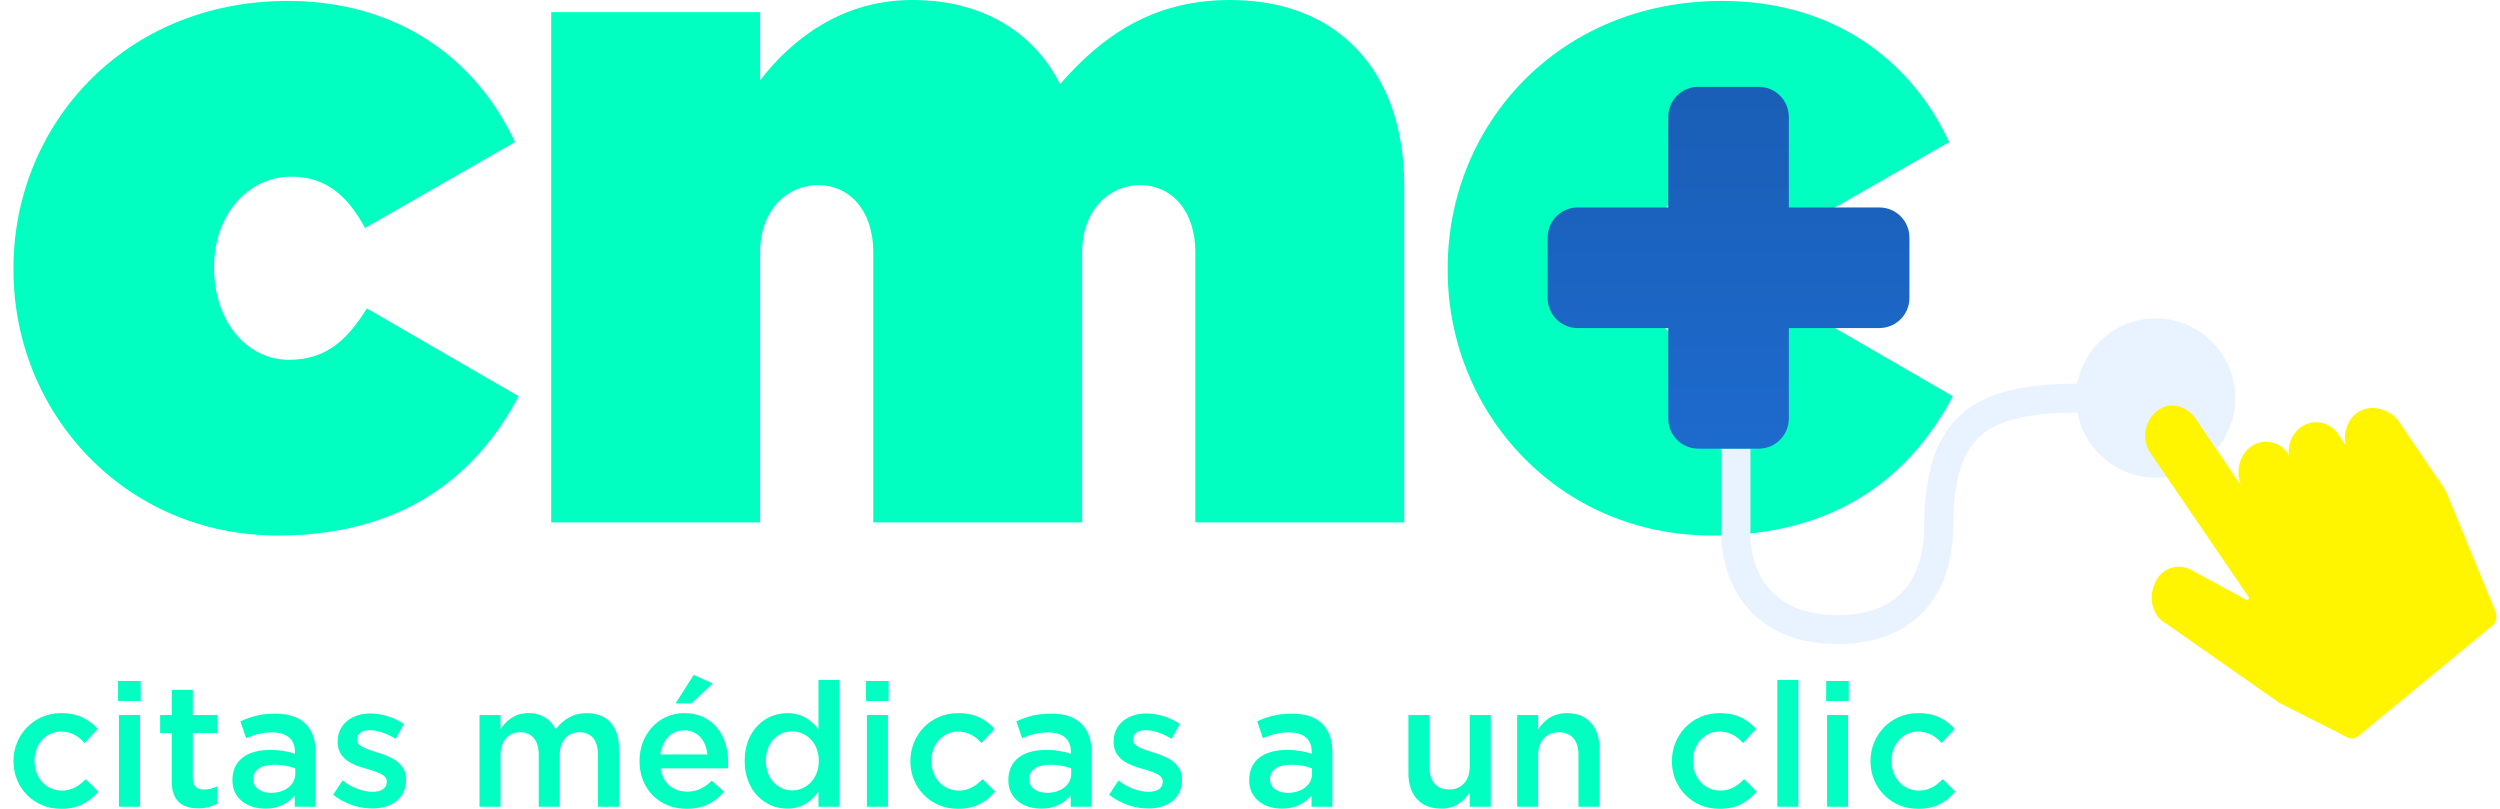
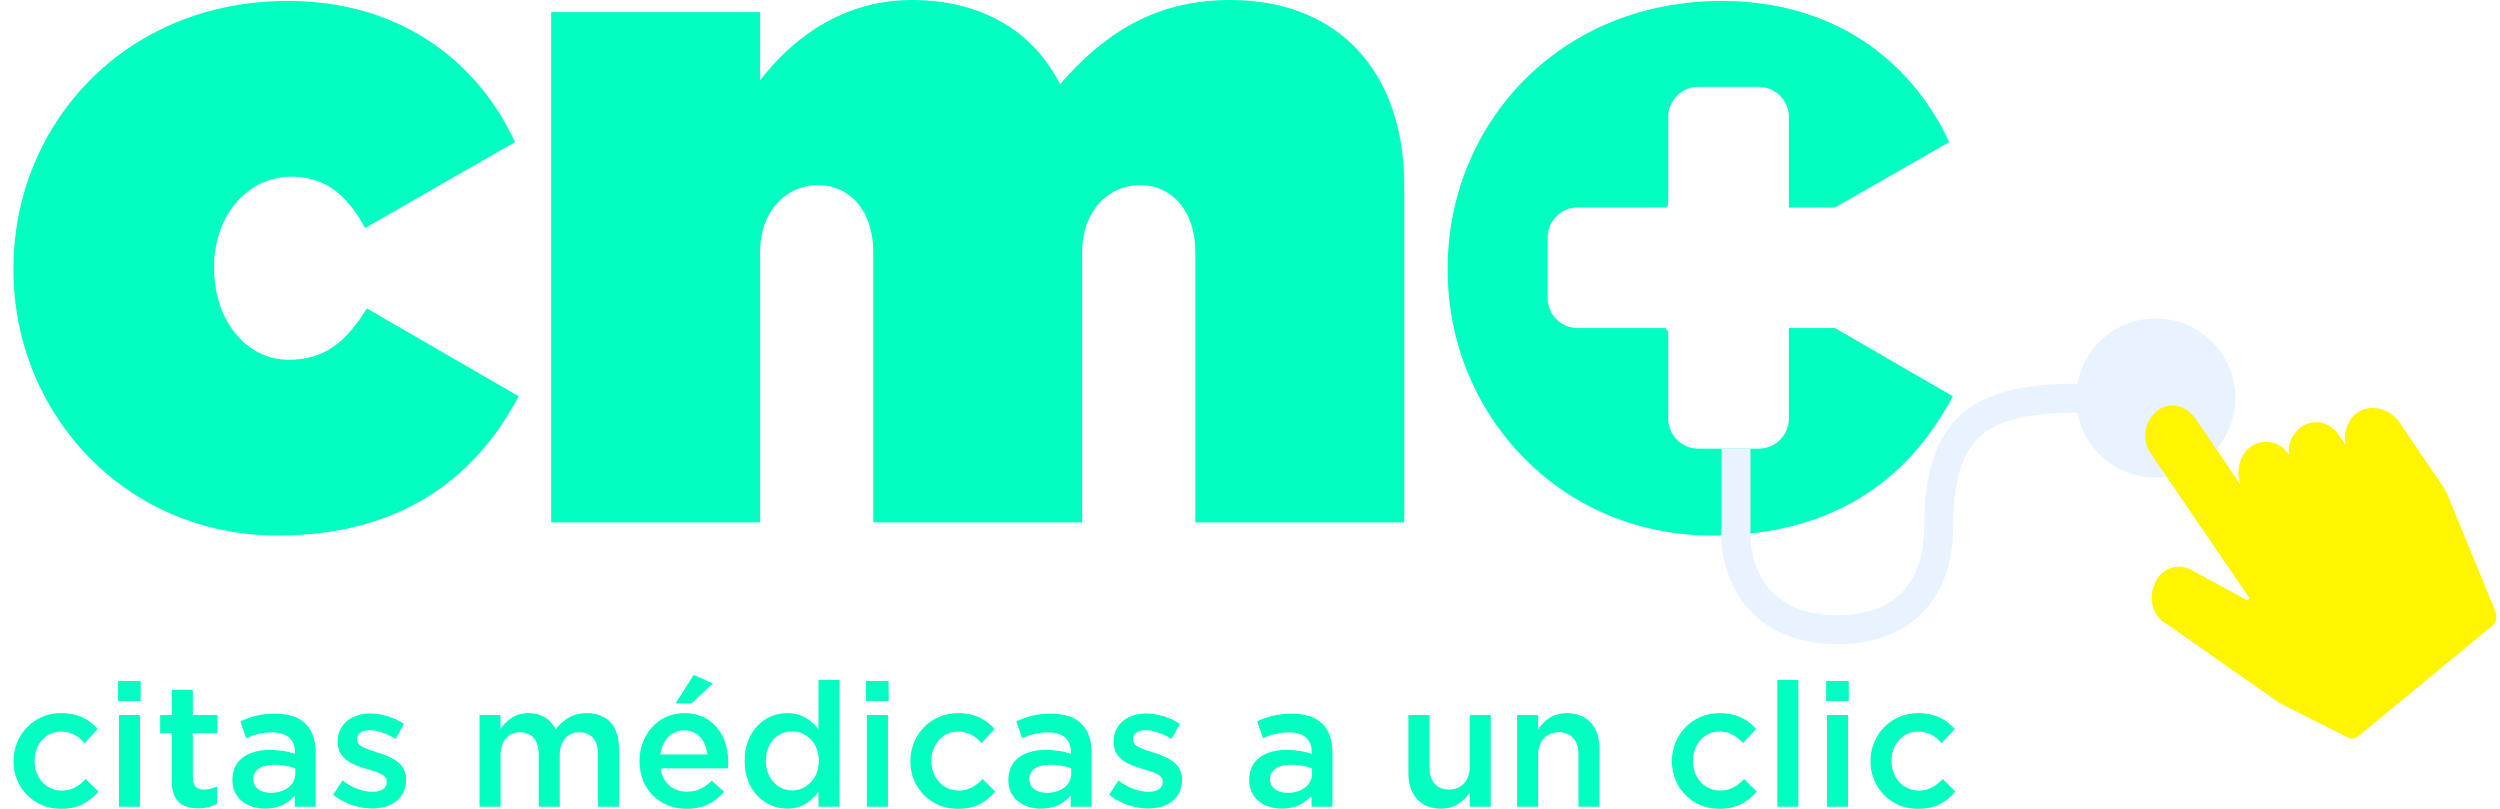
<svg xmlns="http://www.w3.org/2000/svg" width="170" height="55" viewBox="0 0 170 55" fill="none">
-   <path d="M4.141 55C5.358 55 6.078 54.516 6.692 53.831L5.83 52.98C5.381 53.441 4.885 53.76 4.212 53.76C3.114 53.76 2.346 52.862 2.346 51.752V51.729C2.346 50.642 3.102 49.745 4.141 49.745C4.861 49.745 5.322 50.063 5.759 50.524L6.645 49.567C6.066 48.93 5.334 48.493 4.153 48.493C2.287 48.493 0.917 49.981 0.917 51.752V51.776C0.917 53.547 2.287 55 4.141 55Z" fill="#00FFC0" />
+   <path fill-rule="evenodd" clip-rule="evenodd" d="M37.483 35.524H51.687V17.158C51.687 14.235 53.565 12.583 55.629 12.583C57.694 12.583 59.384 14.235 59.384 17.158V35.524H73.588V17.158C73.588 14.235 75.465 12.583 77.53 12.583C79.595 12.583 81.284 14.235 81.284 17.158V35.524H95.488V12.646C95.488 4.83 90.983 0 83.662 0C78.406 0 74.964 2.415 72.086 5.719C70.209 2.034 66.642 0 62.012 0C57.319 0 53.877 2.606 51.687 5.465V0.826H37.483V35.524ZM18.875 36.414C27.01 36.414 32.203 32.728 35.27 26.945L24.945 20.971C23.568 23.195 22.129 24.466 19.626 24.466C16.811 24.466 14.558 21.861 14.558 18.239V18.112C14.558 14.68 16.811 12.011 19.814 12.011C22.129 12.011 23.631 13.282 24.82 15.506L35.019 9.66C32.391 4.004 27.073 0.064 19.564 0.064C8.426 0.064 0.917 8.516 0.917 18.239V18.366C0.917 28.089 8.488 36.414 18.875 36.414ZM132.794 26.945C129.728 32.728 124.535 36.414 116.4 36.414C106.013 36.414 98.442 28.089 98.442 18.366V18.239C98.442 8.516 105.951 0.064 117.089 0.064C124.597 0.064 129.916 4.004 132.544 9.66L124.787 14.106H121.641V7.955C121.641 6.82 120.725 5.905 119.59 5.905H115.49C114.355 5.905 113.439 6.82 113.439 7.955V13.951C113.399 14.002 113.36 14.054 113.322 14.106H107.288C106.153 14.106 105.238 15.021 105.238 16.156V20.257C105.238 21.392 106.153 22.307 107.288 22.307H113.256C113.315 22.393 113.376 22.477 113.439 22.559V28.458C113.439 29.593 114.355 30.509 115.49 30.509H119.59C120.725 30.509 121.641 29.593 121.641 28.458V22.307H124.779L132.794 26.945Z" fill="#00FFC0" />
+   <path d="M4.141 55C5.358 55 6.078 54.516 6.692 53.831L5.83 52.98C5.381 53.441 4.885 53.76 4.212 53.76C3.114 53.76 2.346 52.862 2.346 51.752V51.729C2.346 50.642 3.102 49.745 4.141 49.745C4.862 49.745 5.322 50.063 5.759 50.524L6.645 49.567C6.066 48.93 5.334 48.493 4.153 48.493C2.287 48.493 0.917 49.981 0.917 51.752V51.776C0.917 53.547 2.287 55 4.141 55Z" fill="#00FFC0" />
  <path d="M8.03 47.666H9.565V46.308H8.03V47.666ZM8.089 54.858H9.518V48.623H8.089V54.858Z" fill="#00FFC0" />
-   <path d="M13.476 54.965C14.007 54.965 14.409 54.846 14.763 54.646V53.477C14.48 53.618 14.196 53.689 13.877 53.689C13.393 53.689 13.11 53.465 13.11 52.91V49.851H14.787V48.623H13.11V46.91H11.681V48.623H10.889V49.851H11.681V53.134C11.681 54.504 12.425 54.965 13.476 54.965Z" fill="#00FFC0" />
-   <path d="M21.461 54.858V51.162C21.461 49.496 20.564 48.528 18.721 48.528C17.706 48.528 17.032 48.741 16.348 49.048L16.737 50.193C17.304 49.957 17.824 49.804 18.521 49.804C19.513 49.804 20.056 50.276 20.056 51.138V51.256C19.572 51.103 19.087 50.996 18.332 50.996C16.879 50.996 15.804 51.658 15.804 53.039V53.063C15.804 54.315 16.843 54.988 18.024 54.988C18.969 54.988 19.619 54.598 20.044 54.091V54.858H21.461ZM20.079 52.602C20.079 53.382 19.371 53.913 18.426 53.913C17.753 53.913 17.221 53.583 17.221 52.992V52.969C17.221 52.366 17.753 52 18.651 52C19.206 52 19.713 52.106 20.079 52.248V52.602Z" fill="#00FFC0" />
-   <path d="M25.298 54.976C26.598 54.976 27.613 54.327 27.613 53.016V52.992C27.613 51.87 26.586 51.457 25.676 51.174C24.944 50.937 24.271 50.748 24.271 50.3V50.276C24.271 49.91 24.59 49.65 25.145 49.65C25.665 49.65 26.302 49.874 26.905 50.241L27.471 49.225C26.81 48.788 25.96 48.516 25.18 48.516C23.94 48.516 22.96 49.237 22.96 50.418V50.441C22.96 51.634 23.988 52.012 24.909 52.272C25.641 52.496 26.302 52.662 26.302 53.146V53.169C26.302 53.583 25.948 53.843 25.334 53.843C24.696 53.843 23.964 53.583 23.291 53.075L22.653 54.043C23.432 54.657 24.413 54.976 25.298 54.976Z" fill="#00FFC0" />
-   <path d="M32.606 54.858H34.035V51.351C34.035 50.382 34.579 49.792 35.37 49.792C36.161 49.792 36.634 50.335 36.634 51.303V54.858H38.063V51.339C38.063 50.335 38.618 49.792 39.397 49.792C40.2 49.792 40.661 50.323 40.661 51.315V54.858H42.09V50.878C42.09 49.355 41.263 48.493 39.905 48.493C38.96 48.493 38.299 48.93 37.791 49.591C37.46 48.93 36.834 48.493 35.937 48.493C34.98 48.493 34.437 49.012 34.035 49.567V48.623H32.606V54.858Z" fill="#00FFC0" />
-   <path d="M45.942 47.831H47.017L48.469 46.473L47.17 45.895L45.942 47.831ZM46.686 55C47.832 55 48.647 54.539 49.237 53.831L48.398 53.087C47.903 53.571 47.407 53.831 46.71 53.831C45.789 53.831 45.068 53.264 44.915 52.248H49.497C49.509 52.106 49.52 51.977 49.52 51.847C49.52 50.052 48.517 48.493 46.533 48.493C44.749 48.493 43.486 49.957 43.486 51.74V51.764C43.486 53.689 44.879 55 46.686 55ZM44.903 51.303C45.033 50.335 45.647 49.662 46.521 49.662C47.466 49.662 48.009 50.382 48.103 51.303H44.903Z" fill="#00FFC0" />
-   <path d="M53.53 54.988C54.546 54.988 55.195 54.468 55.656 53.819V54.858H57.085V46.237H55.656V49.591C55.207 49.012 54.558 48.493 53.53 48.493C52.042 48.493 50.637 49.662 50.637 51.729V51.752C50.637 53.819 52.066 54.988 53.53 54.988ZM53.873 53.748C52.904 53.748 52.078 52.957 52.078 51.752V51.729C52.078 50.489 52.892 49.733 53.873 49.733C54.829 49.733 55.679 50.524 55.679 51.729V51.752C55.679 52.945 54.829 53.748 53.873 53.748Z" fill="#00FFC0" />
+   <path d="M13.476 54.965C14.008 54.965 14.409 54.846 14.763 54.646V53.477C14.48 53.618 14.197 53.689 13.878 53.689C13.393 53.689 13.11 53.465 13.11 52.91V49.851H14.787V48.623H13.11V46.91H11.681V48.623H10.89V49.851H11.681V53.134C11.681 54.504 12.425 54.965 13.476 54.965Z" fill="#00FFC0" />
+   <path d="M21.462 54.858V51.162C21.462 49.496 20.564 48.528 18.722 48.528C17.706 48.528 17.033 48.741 16.348 49.048L16.738 50.193C17.304 49.957 17.824 49.804 18.521 49.804C19.513 49.804 20.056 50.276 20.056 51.138V51.256C19.572 51.103 19.088 50.996 18.332 50.996C16.879 50.996 15.805 51.658 15.805 53.039V53.063C15.805 54.315 16.844 54.988 18.025 54.988C18.97 54.988 19.619 54.598 20.044 54.091V54.858H21.462ZM20.08 52.602C20.08 53.382 19.371 53.913 18.426 53.913C17.753 53.913 17.222 53.583 17.222 52.992V52.969C17.222 52.366 17.753 52 18.651 52C19.206 52 19.714 52.106 20.08 52.248V52.602Z" fill="#00FFC0" />
+   <path d="M25.299 54.976C26.598 54.976 27.613 54.327 27.613 53.016V52.992C27.613 51.87 26.586 51.457 25.677 51.174C24.944 50.937 24.271 50.748 24.271 50.3V50.276C24.271 49.91 24.59 49.65 25.145 49.65C25.665 49.65 26.302 49.874 26.905 50.241L27.472 49.225C26.81 48.788 25.96 48.516 25.181 48.516C23.941 48.516 22.96 49.237 22.96 50.418V50.441C22.96 51.634 23.988 52.012 24.909 52.272C25.641 52.496 26.302 52.662 26.302 53.146V53.169C26.302 53.583 25.948 53.843 25.334 53.843C24.696 53.843 23.964 53.583 23.291 53.075L22.653 54.043C23.433 54.657 24.413 54.976 25.299 54.976Z" fill="#00FFC0" />
+   <path d="M32.607 54.858H34.036V51.351C34.036 50.382 34.579 49.792 35.37 49.792C36.161 49.792 36.634 50.335 36.634 51.303V54.858H38.063V51.339C38.063 50.335 38.618 49.792 39.397 49.792C40.2 49.792 40.661 50.323 40.661 51.315V54.858H42.09V50.878C42.09 49.355 41.263 48.493 39.905 48.493C38.96 48.493 38.299 48.93 37.791 49.591C37.461 48.93 36.835 48.493 35.937 48.493C34.98 48.493 34.437 49.012 34.036 49.567V48.623H32.607V54.858Z" fill="#00FFC0" />
+   <path d="M45.942 47.831H47.017L48.47 46.473L47.171 45.895L45.942 47.831ZM46.686 55C47.832 55 48.647 54.539 49.237 53.831L48.399 53.087C47.903 53.571 47.407 53.831 46.71 53.831C45.789 53.831 45.068 53.264 44.915 52.248H49.497C49.509 52.106 49.521 51.977 49.521 51.847C49.521 50.052 48.517 48.493 46.533 48.493C44.749 48.493 43.486 49.957 43.486 51.74V51.764C43.486 53.689 44.879 55 46.686 55ZM44.903 51.303C45.033 50.335 45.647 49.662 46.521 49.662C47.466 49.662 48.009 50.382 48.103 51.303H44.903Z" fill="#00FFC0" />
+   <path d="M53.53 54.988C54.546 54.988 55.196 54.468 55.656 53.819V54.858H57.085V46.237H55.656V49.591C55.207 49.012 54.558 48.493 53.53 48.493C52.042 48.493 50.637 49.662 50.637 51.729V51.752C50.637 53.819 52.066 54.988 53.53 54.988ZM53.873 53.748C52.904 53.748 52.078 52.957 52.078 51.752V51.729C52.078 50.489 52.893 49.733 53.873 49.733C54.83 49.733 55.68 50.524 55.68 51.729V51.752C55.68 52.945 54.83 53.748 53.873 53.748Z" fill="#00FFC0" />
  <path d="M58.891 47.666H60.426V46.308H58.891V47.666ZM58.95 54.858H60.379V48.623H58.95V54.858Z" fill="#00FFC0" />
-   <path d="M65.128 55C66.344 55 67.065 54.516 67.679 53.831L66.817 52.98C66.368 53.441 65.872 53.76 65.199 53.76C64.101 53.76 63.333 52.862 63.333 51.752V51.729C63.333 50.642 64.089 49.745 65.128 49.745C65.849 49.745 66.309 50.063 66.746 50.524L67.632 49.567C67.053 48.93 66.321 48.493 65.14 48.493C63.274 48.493 61.904 49.981 61.904 51.752V51.776C61.904 53.547 63.274 55 65.128 55Z" fill="#00FFC0" />
-   <path d="M74.225 54.858V51.162C74.225 49.496 73.328 48.528 71.485 48.528C70.47 48.528 69.796 48.741 69.111 49.048L69.501 50.193C70.068 49.957 70.588 49.804 71.284 49.804C72.276 49.804 72.82 50.276 72.82 51.138V51.256C72.335 51.103 71.851 50.996 71.096 50.996C69.643 50.996 68.568 51.658 68.568 53.039V53.063C68.568 54.315 69.607 54.988 70.788 54.988C71.733 54.988 72.383 54.598 72.808 54.091V54.858H74.225ZM72.843 52.602C72.843 53.382 72.135 53.913 71.19 53.913C70.517 53.913 69.985 53.583 69.985 52.992V52.969C69.985 52.366 70.517 52 71.414 52C71.969 52 72.477 52.106 72.843 52.248V52.602Z" fill="#00FFC0" />
-   <path d="M78.062 54.976C79.361 54.976 80.377 54.327 80.377 53.016V52.992C80.377 51.87 79.35 51.457 78.44 51.174C77.708 50.937 77.035 50.748 77.035 50.3V50.276C77.035 49.91 77.354 49.65 77.909 49.65C78.428 49.65 79.066 49.874 79.668 50.241L80.235 49.225C79.574 48.788 78.724 48.516 77.944 48.516C76.704 48.516 75.724 49.237 75.724 50.418V50.441C75.724 51.634 76.751 52.012 77.673 52.272C78.405 52.496 79.066 52.662 79.066 53.146V53.169C79.066 53.583 78.712 53.843 78.098 53.843C77.46 53.843 76.728 53.583 76.055 53.075L75.417 54.043C76.196 54.657 77.177 54.976 78.062 54.976Z" fill="#00FFC0" />
-   <path d="M90.602 54.858V51.162C90.602 49.496 89.704 48.528 87.862 48.528C86.847 48.528 86.173 48.741 85.488 49.048L85.878 50.193C86.445 49.957 86.965 49.804 87.661 49.804C88.653 49.804 89.197 50.276 89.197 51.138V51.256C88.713 51.103 88.228 50.996 87.472 50.996C86.02 50.996 84.945 51.658 84.945 53.039V53.063C84.945 54.315 85.984 54.988 87.165 54.988C88.11 54.988 88.76 54.598 89.185 54.091V54.858H90.602ZM89.22 52.602C89.22 53.382 88.512 53.913 87.567 53.913C86.894 53.913 86.362 53.583 86.362 52.992V52.969C86.362 52.366 86.894 52 87.791 52C88.346 52 88.854 52.106 89.22 52.248V52.602Z" fill="#00FFC0" />
-   <path d="M97.992 54.988C98.96 54.988 99.539 54.48 99.94 53.89V54.858H101.369V48.623H99.94V52.142C99.94 53.11 99.362 53.689 98.535 53.689C97.685 53.689 97.201 53.134 97.201 52.166V48.623H95.772V52.591C95.772 54.043 96.586 54.988 97.992 54.988Z" fill="#00FFC0" />
-   <path d="M103.166 54.858H104.595V51.339C104.595 50.37 105.174 49.792 106 49.792C106.851 49.792 107.335 50.347 107.335 51.315V54.858H108.764V50.89C108.764 49.438 107.949 48.493 106.544 48.493C105.575 48.493 104.996 49.001 104.595 49.591V48.623H103.166V54.858Z" fill="#00FFC0" />
-   <path d="M116.912 55C118.128 55 118.848 54.516 119.463 53.831L118.6 52.98C118.152 53.441 117.656 53.76 116.983 53.76C115.884 53.76 115.117 52.862 115.117 51.752V51.729C115.117 50.642 115.872 49.745 116.912 49.745C117.632 49.745 118.093 50.063 118.53 50.524L119.415 49.567C118.837 48.93 118.104 48.493 116.923 48.493C115.058 48.493 113.688 49.981 113.688 51.752V51.776C113.688 53.547 115.058 55 116.912 55Z" fill="#00FFC0" />
+   <path d="M65.128 55C66.345 55 67.065 54.516 67.679 53.831L66.817 52.98C66.368 53.441 65.872 53.76 65.199 53.76C64.101 53.76 63.333 52.862 63.333 51.752V51.729C63.333 50.642 64.089 49.745 65.128 49.745C65.849 49.745 66.309 50.063 66.746 50.524L67.632 49.567C67.053 48.93 66.321 48.493 65.14 48.493C63.274 48.493 61.904 49.981 61.904 51.752V51.776C61.904 53.547 63.274 55 65.128 55Z" fill="#00FFC0" />
+   <path d="M74.225 54.858V51.162C74.225 49.496 73.328 48.528 71.486 48.528C70.47 48.528 69.797 48.741 69.112 49.048L69.501 50.193C70.068 49.957 70.588 49.804 71.285 49.804C72.277 49.804 72.82 50.276 72.82 51.138V51.256C72.336 51.103 71.852 50.996 71.096 50.996C69.643 50.996 68.568 51.658 68.568 53.039V53.063C68.568 54.315 69.608 54.988 70.789 54.988C71.734 54.988 72.383 54.598 72.808 54.091V54.858H74.225ZM72.844 52.602C72.844 53.382 72.135 53.913 71.19 53.913C70.517 53.913 69.986 53.583 69.986 52.992V52.969C69.986 52.366 70.517 52 71.415 52C71.97 52 72.478 52.106 72.844 52.248V52.602Z" fill="#00FFC0" />
+   <path d="M78.062 54.976C79.362 54.976 80.377 54.327 80.377 53.016V52.992C80.377 51.87 79.35 51.457 78.441 51.174C77.708 50.937 77.035 50.748 77.035 50.3V50.276C77.035 49.91 77.354 49.65 77.909 49.65C78.429 49.65 79.066 49.874 79.669 50.241L80.236 49.225C79.574 48.788 78.724 48.516 77.945 48.516C76.704 48.516 75.724 49.237 75.724 50.418V50.441C75.724 51.634 76.752 52.012 77.673 52.272C78.405 52.496 79.066 52.662 79.066 53.146V53.169C79.066 53.583 78.712 53.843 78.098 53.843C77.46 53.843 76.728 53.583 76.055 53.075L75.417 54.043C76.197 54.657 77.177 54.976 78.062 54.976Z" fill="#00FFC0" />
+   <path d="M90.602 54.858V51.162C90.602 49.496 89.705 48.528 87.862 48.528C86.847 48.528 86.174 48.741 85.489 49.048L85.878 50.193C86.445 49.957 86.965 49.804 87.662 49.804C88.654 49.804 89.197 50.276 89.197 51.138V51.256C88.713 51.103 88.229 50.996 87.473 50.996C86.02 50.996 84.945 51.658 84.945 53.039V53.063C84.945 54.315 85.985 54.988 87.166 54.988C88.111 54.988 88.76 54.598 89.185 54.091V54.858H90.602ZM89.221 52.602C89.221 53.382 88.512 53.913 87.567 53.913C86.894 53.913 86.363 53.583 86.363 52.992V52.969C86.363 52.366 86.894 52 87.792 52C88.347 52 88.855 52.106 89.221 52.248V52.602Z" fill="#00FFC0" />
+   <path d="M97.992 54.988C98.96 54.988 99.539 54.48 99.941 53.89V54.858H101.37V48.623H99.941V52.142C99.941 53.11 99.362 53.689 98.535 53.689C97.685 53.689 97.201 53.134 97.201 52.166V48.623H95.772V52.591C95.772 54.043 96.587 54.988 97.992 54.988Z" fill="#00FFC0" />
+   <path d="M103.166 54.858H104.595V51.339C104.595 50.37 105.174 49.792 106 49.792C106.851 49.792 107.335 50.347 107.335 51.315V54.858H108.764V50.89C108.764 49.438 107.949 48.493 106.544 48.493C105.575 48.493 104.997 49.001 104.595 49.591V48.623H103.166V54.858Z" fill="#00FFC0" />
+   <path d="M116.912 55C118.128 55 118.849 54.516 119.463 53.831L118.601 52.98C118.152 53.441 117.656 53.76 116.983 53.76C115.884 53.76 115.117 52.862 115.117 51.752V51.729C115.117 50.642 115.873 49.745 116.912 49.745C117.632 49.745 118.093 50.063 118.53 50.524L119.416 49.567C118.837 48.93 118.105 48.493 116.924 48.493C115.058 48.493 113.688 49.981 113.688 51.752V51.776C113.688 53.547 115.058 55 116.912 55Z" fill="#00FFC0" />
  <path d="M120.86 54.858H122.289V46.237H120.86V54.858Z" fill="#00FFC0" />
  <path d="M124.18 47.666H125.715V46.308H124.18V47.666ZM124.239 54.858H125.668V48.623H124.239V54.858Z" fill="#00FFC0" />
-   <path d="M130.417 55C131.633 55 132.354 54.516 132.968 53.831L132.106 52.98C131.657 53.441 131.161 53.76 130.488 53.76C129.389 53.76 128.622 52.862 128.622 51.752V51.729C128.622 50.642 129.378 49.745 130.417 49.745C131.137 49.745 131.598 50.063 132.035 50.524L132.921 49.567C132.342 48.93 131.61 48.493 130.429 48.493C128.563 48.493 127.193 49.981 127.193 51.752V51.776C127.193 53.547 128.563 55 130.417 55Z" fill="#00FFC0" />
-   <path d="M18.875 36.414C27.01 36.414 32.203 32.728 35.269 26.945L24.945 20.971C23.568 23.195 22.129 24.466 19.626 24.466C16.81 24.466 14.558 21.861 14.558 18.239V18.112C14.558 14.68 16.81 12.011 19.814 12.011C22.129 12.011 23.631 13.282 24.82 15.506L35.019 9.66C32.391 4.004 27.072 0.064 19.564 0.064C8.426 0.064 0.917 8.516 0.917 18.239V18.366C0.917 28.089 8.488 36.414 18.875 36.414Z" fill="#00FFC0" />
-   <path d="M37.483 35.524H51.687V17.158C51.687 14.235 53.564 12.583 55.629 12.583C57.694 12.583 59.383 14.235 59.383 17.158V35.524H73.587V17.158C73.587 14.235 75.465 12.583 77.529 12.583C79.594 12.583 81.284 14.235 81.284 17.158V35.524H95.488V12.646C95.488 4.83 90.983 0 83.662 0C78.406 0 74.964 2.415 72.086 5.719C70.209 2.034 66.642 0 62.012 0C57.319 0 53.877 2.606 51.687 5.465V0.826H37.483V35.524Z" fill="#00FFC0" />
-   <path d="M116.4 36.414C124.535 36.414 129.728 32.728 132.794 26.945L122.47 20.971C121.093 23.195 119.654 24.466 117.151 24.466C114.335 24.466 112.083 21.861 112.083 18.239V18.112C112.083 14.68 114.335 12.011 117.339 12.011C119.654 12.011 121.156 13.282 122.344 15.506L132.544 9.66C129.916 4.004 124.597 0.064 117.088 0.064C105.951 0.064 98.442 8.516 98.442 18.239V18.366C98.442 28.089 106.013 36.414 116.4 36.414Z" fill="#00FFC0" />
+   <path d="M130.417 55C131.634 55 132.354 54.516 132.968 53.831L132.106 52.98C131.657 53.441 131.161 53.76 130.488 53.76C129.39 53.76 128.622 52.862 128.622 51.752V51.729C128.622 50.642 129.378 49.745 130.417 49.745C131.138 49.745 131.598 50.063 132.035 50.524L132.921 49.567C132.342 48.93 131.61 48.493 130.429 48.493C128.563 48.493 127.193 49.981 127.193 51.752V51.776C127.193 53.547 128.563 55 130.417 55Z" fill="#00FFC0" />
  <path fill-rule="evenodd" clip-rule="evenodd" d="M134.849 29.495C133.58 30.504 132.809 32.332 132.809 35.922C132.809 37.252 132.548 39.205 131.402 40.851C130.214 42.559 128.173 43.795 124.936 43.795C121.688 43.795 119.612 42.511 118.409 40.792C117.256 39.145 116.976 37.204 117.062 35.888V30.509H119.031V35.957L119.028 35.992C118.958 36.972 119.176 38.455 120.021 39.663C120.827 40.814 122.278 41.827 124.936 41.827C127.603 41.827 129.007 40.848 129.787 39.727C130.61 38.544 130.841 37.051 130.841 35.922C130.841 32.13 131.644 29.529 133.623 27.955C135.538 26.431 138.318 26.08 141.666 26.08V28.048C138.322 28.048 136.181 28.435 134.849 29.495Z" fill="#E9F3FF" />
-   <path d="M129.842 20.257C129.842 21.392 128.926 22.308 127.791 22.308H121.64V28.459C121.64 29.594 120.725 30.509 119.59 30.509H115.489C114.354 30.509 113.439 29.594 113.439 28.459V22.308H107.288C106.153 22.308 105.238 21.392 105.238 20.257V16.157C105.238 15.022 106.153 14.106 107.288 14.106H113.439V7.955C113.439 6.82 114.354 5.905 115.489 5.905H119.59C120.725 5.905 121.64 6.82 121.64 7.955V14.106H127.791C128.926 14.106 129.842 15.022 129.842 16.157V20.257Z" fill="url(#paint0_linear_54_4353)" />
  <circle cx="146.587" cy="27.064" r="5.413" fill="#E9F3FF" />
-   <path d="M160.269 28.083C159.61 28.567 159.336 29.474 159.5 30.26L159.006 29.534C158.403 28.627 157.195 28.446 156.371 29.111C155.822 29.595 155.548 30.26 155.658 30.986L155.603 30.865C154.999 29.957 153.791 29.776 152.967 30.441C152.254 31.046 152.034 32.074 152.364 32.981L149.289 28.446C148.685 27.599 147.642 27.297 146.819 27.841C145.831 28.506 145.556 29.897 146.27 30.865L152.913 40.602C152.967 40.722 152.858 40.843 152.748 40.783L149.07 38.787C148.136 38.243 146.983 38.606 146.544 39.634C146.05 40.662 146.38 41.932 147.313 42.416L154.999 47.798L159.665 50.157C159.885 50.278 160.159 50.217 160.324 50.096L169.492 42.537C169.712 42.355 169.822 41.992 169.712 41.63L166.583 34.01C166.418 33.586 166.253 33.223 165.979 32.86L163.014 28.506C162.3 27.72 161.093 27.478 160.269 28.083Z" fill="#FFF500" />
-   <defs>
-     <linearGradient id="paint0_linear_54_4353" x1="117.54" y1="5.905" x2="117.54" y2="30.509" gradientUnits="userSpaceOnUse">
-       <stop stop-color="#1A5EB6" />
-       <stop offset="1" stop-color="#1D6ACD" />
-     </linearGradient>
-   </defs>
+   <path d="M160.27 28.083C159.611 28.567 159.336 29.474 159.501 30.26L159.007 29.534C158.403 28.627 157.195 28.446 156.372 29.111C155.823 29.595 155.548 30.26 155.658 30.986L155.603 30.865C154.999 29.957 153.791 29.776 152.968 30.441C152.254 31.046 152.035 32.074 152.364 32.981L149.29 28.446C148.686 27.599 147.643 27.297 146.819 27.841C145.831 28.506 145.556 29.897 146.27 30.865L152.913 40.602C152.968 40.722 152.858 40.843 152.748 40.783L149.07 38.787C148.137 38.243 146.984 38.606 146.545 39.634C146.051 40.662 146.38 41.932 147.313 42.416L154.999 47.798L159.666 50.157C159.885 50.278 160.16 50.217 160.324 50.096L169.493 42.537C169.712 42.355 169.822 41.992 169.712 41.63L166.583 34.01C166.418 33.586 166.254 33.223 165.979 32.86L163.014 28.506C162.301 27.72 161.093 27.478 160.27 28.083Z" fill="#FFF500" />
</svg>
